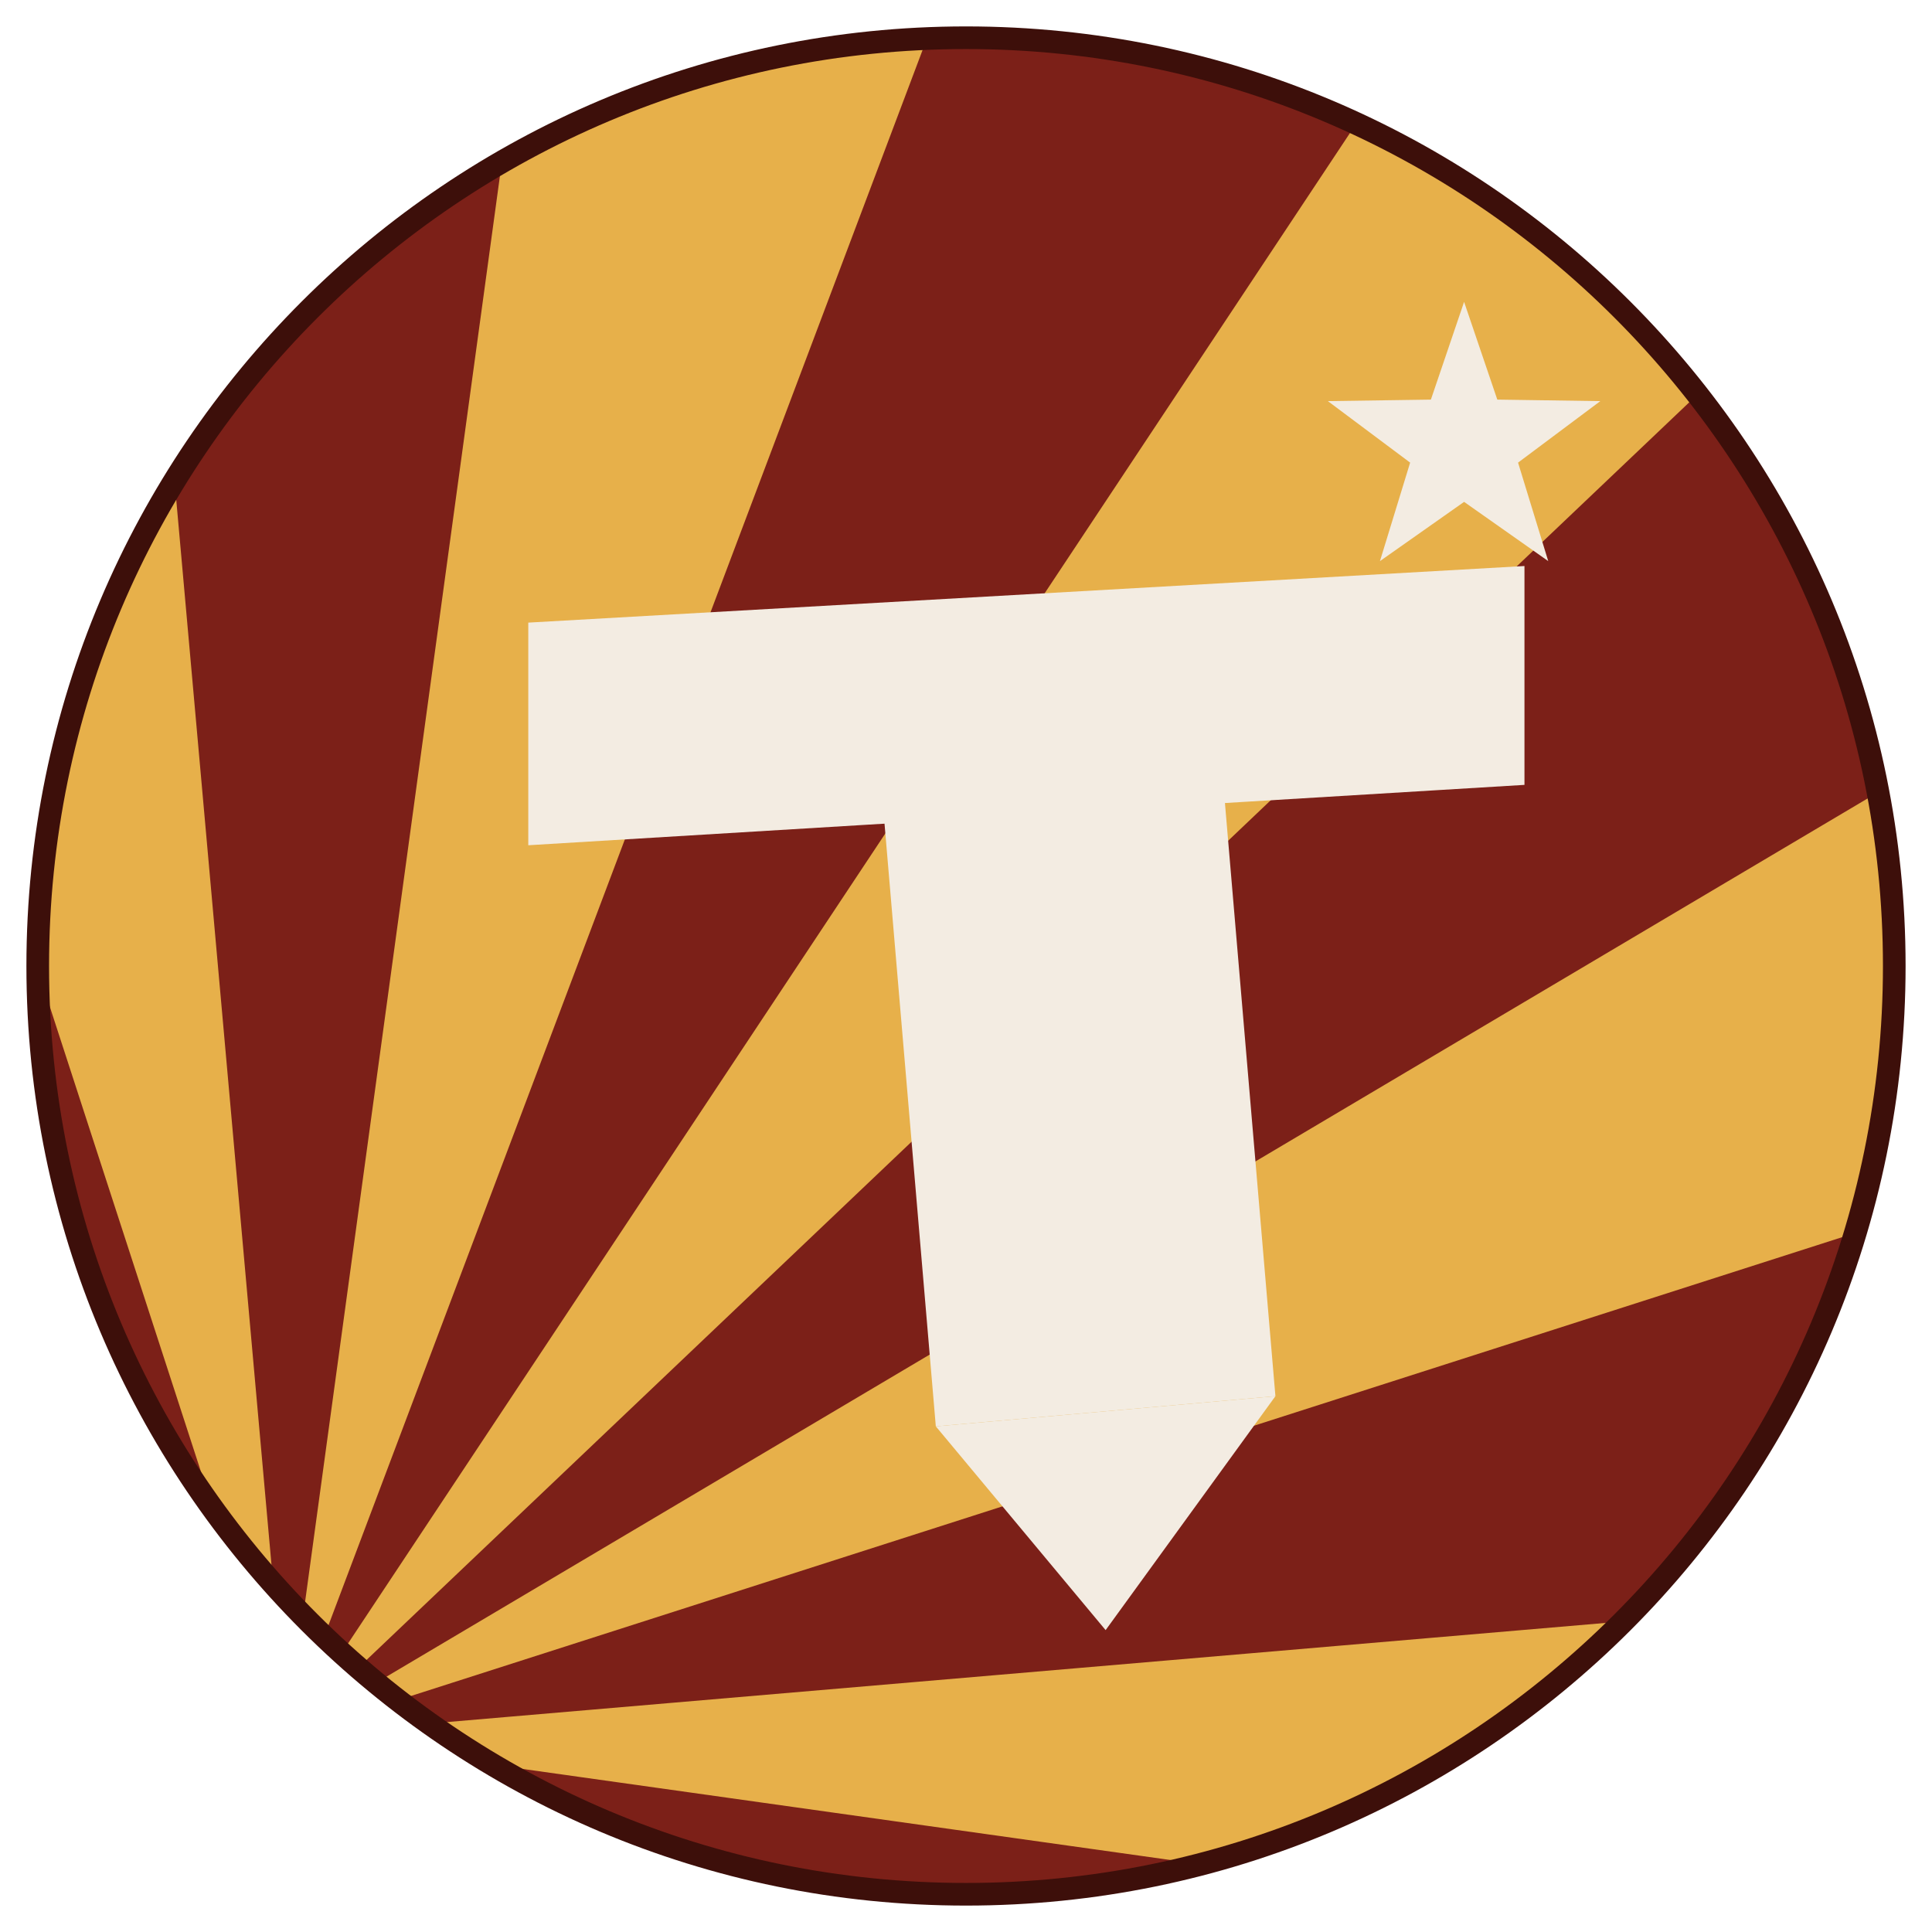
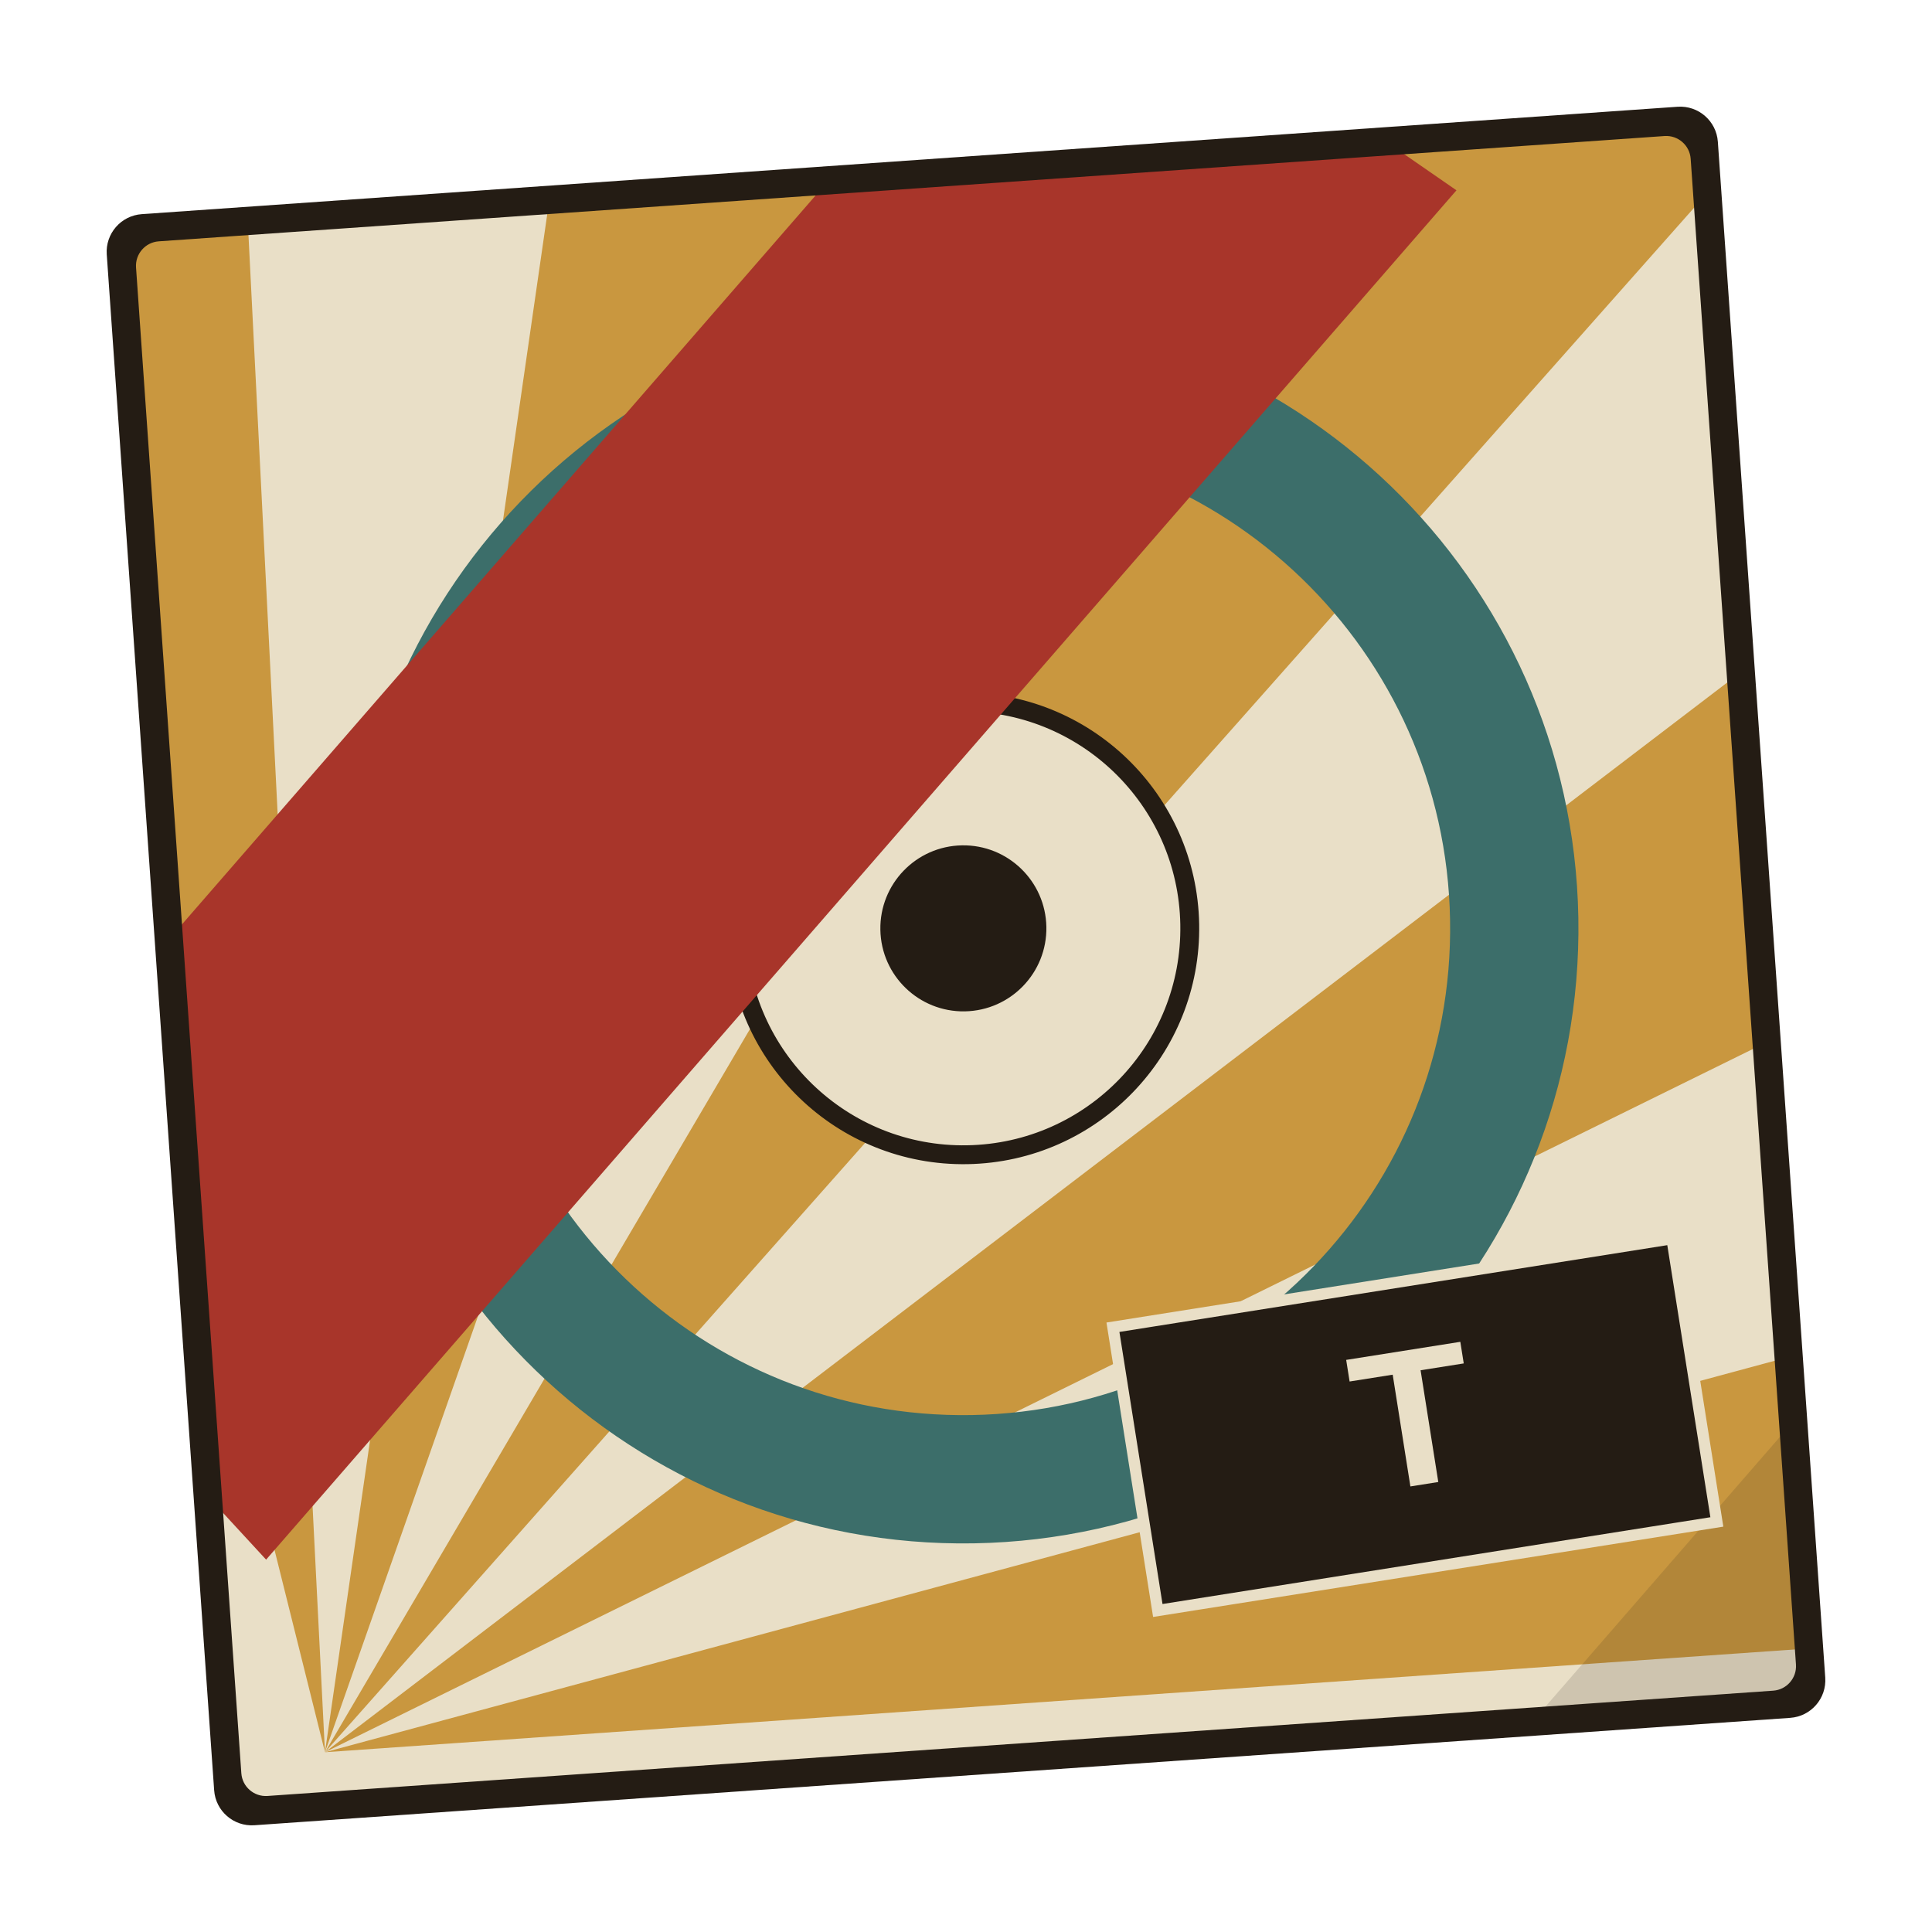
<svg xmlns="http://www.w3.org/2000/svg" viewBox="0 0 512 512" width="256" height="256">
  <defs>
-     <clipPath id="disc">
-       <circle cx="256" cy="256" r="246" />
+     <clipPath id="sq">
+       <rect x="46" y="46" width="420" height="420" rx="10" />
    </clipPath>
  </defs>
-   <circle cx="256" cy="256" r="248" fill="#601812" />
-   <circle cx="256" cy="256" r="246" fill="#7c2018" />
-   <g clip-path="url(#disc)">
-     <path d="M76,460 L-158.9,-262.8 L8.3,-297.0 Z" fill="#e7b04a" />
-     <path d="M76,460 L178.9,-293.0 L344.2,-251.1 Z" fill="#e7b04a" />
-     <path d="M76,460 L496.1,-173.3 L626.8,-63.7 Z" fill="#e7b04a" />
-     <path d="M76,460 L729.7,72.4 L799.7,228.0 Z" fill="#e7b04a" />
-     <path d="M76,460 L833.2,395.2 L828.6,565.8 Z" fill="#e7b04a" />
-     <path d="M388.0,80.0 L396.8,105.9 L424.1,106.3 L402.3,122.6 L410.3,148.7 L388.0,133.0 L365.7,148.7 L373.7,122.6 L351.9,106.3 L379.2,105.9 Z" fill="#f3ece2" />
-     <polygon points="140,165 404,150 404,208 140,224" fill="#f3ece2" />
-     <polygon points="232,190 322,182 338,370 248,378" fill="#f3ece2" />
-     <polygon points="248,378 338,370 293,432" fill="#f3ece2" />
+   <g transform="rotate(-4 256 256)">
+     <rect x="42" y="42" width="428" height="428" rx="10" fill="#241c14" />
+     <rect x="46" y="46" width="420" height="420" rx="10" fill="#e9dfc7" />
+     <g clip-path="url(#sq)">
+       <path d="M72,452 L-49.6,-237.4 L85.6,-247.9 Z" fill="#c9973f" />
+       <path d="M72,452 L220.2,-232.1 L349.3,-190.8 Z" fill="#c9973f" />
+       <path d="M72,452 L467.9,-125.3 L571.8,-38.2 Z" fill="#c9973f" />
+       <path d="M72,452 L656.8,67.3 L720.0,187.3 Z" fill="#c9973f" />
+       <path d="M72,452 L758.9,317.1 L772.0,452.0 Z" fill="#c9973f" />
+       <g transform="rotate(3 256 246)">
+         <circle cx="256" cy="246" r="146" fill="none" stroke="#3c6e6a" stroke-width="34" />
+         <circle cx="256" cy="246" r="60" fill="#e9dfc7" stroke="#241c14" stroke-width="5" />
+         <circle cx="256" cy="246" r="22" fill="#241c14" />
+       </g>
+       <polygon points="-20,300 300,-20 400,60 60,400" fill="#a8352a" />
+       <polygon points="466,466 466,392 392,466" fill="#241c14" opacity="0.14" />
+     </g>
+     <rect x="46" y="46" width="420" height="420" rx="10" fill="none" stroke="#241c14" stroke-width="7" />
  </g>
-   <circle cx="256" cy="256" r="246" fill="none" stroke="#3d0f0a" stroke-width="6" />
+   <g transform="rotate(-9 372 378)">
+     <rect x="300" y="340" width="150" height="76" fill="#241c14" />
+     <rect x="300" y="340" width="150" height="76" fill="none" stroke="#e9dfc7" stroke-width="3" />
+     <text x="375" y="394" font-family="Oswald, Arial, sans-serif" font-weight="700" font-size="52" fill="#e9dfc7" text-anchor="middle">T</text>
+   </g>
</svg>
